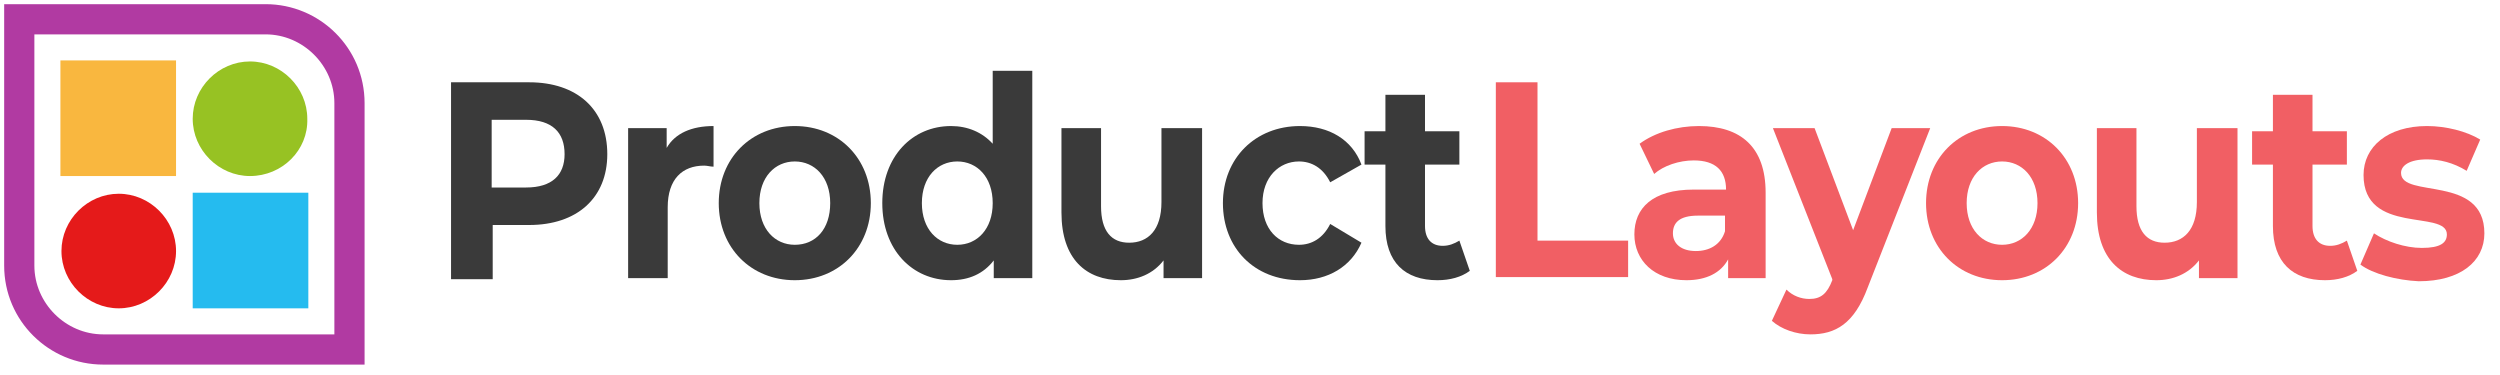
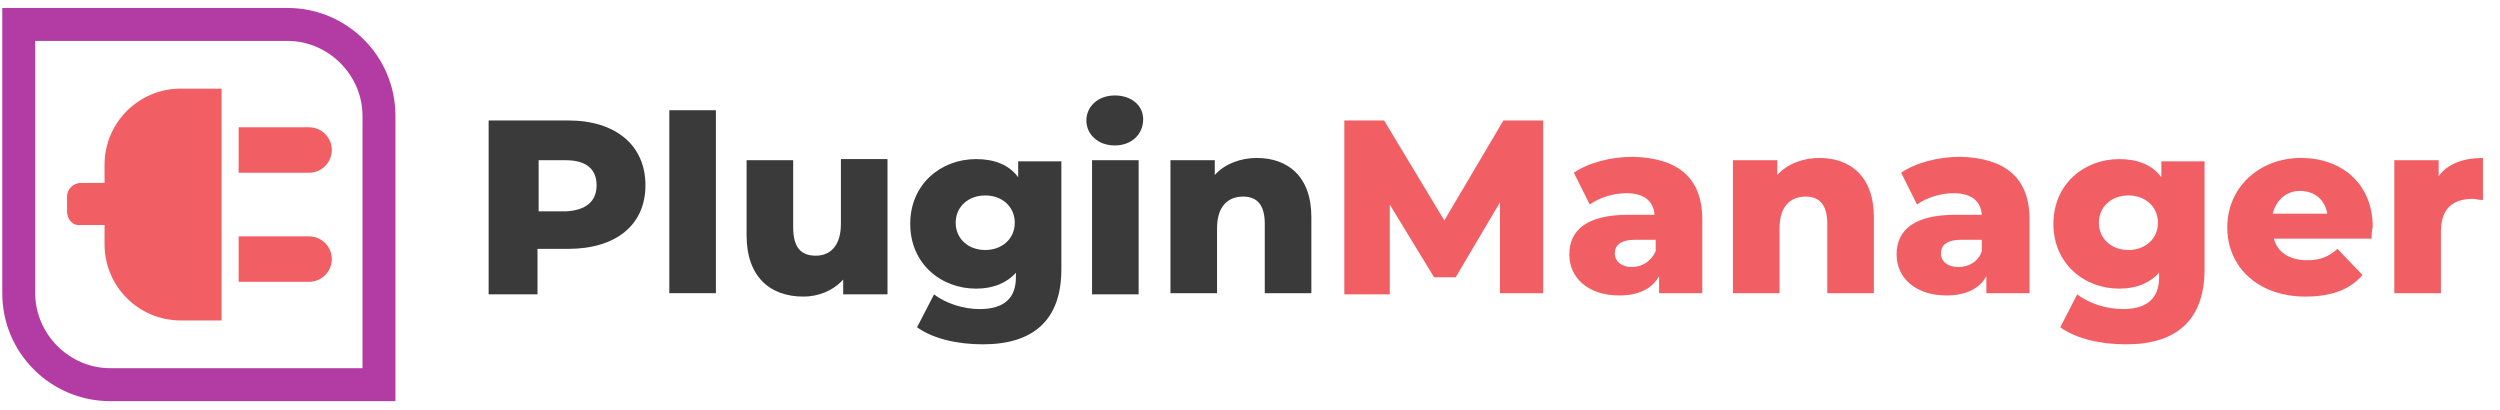
- <svg xmlns="http://www.w3.org/2000/svg" version="1.1" id="Layer_1" x="0px" y="0px" viewBox="0 0 240 36" style="enable-background:new 0 0 240 36;" xml:space="preserve">
+ <svg xmlns="http://www.w3.org/2000/svg" version="1.1" id="Layer_1" x="0px" y="0px" viewBox="0 0 220 36" style="enable-background:new 0 0 220 36;" xml:space="preserve">
  <style type="text/css">
- 	.st0{fill:#B13AA2;}
- 	.st1{fill:#F9B73F;}
- 	.st2{fill:#97C223;}
- 	.st3{fill:#E51A1A;}
- 	.st4{fill:#25BBEF;}
- 	.st5{fill:#3A3A3A;}
- 	.st6{fill:#F15F64;}
+ 	.st0{fill:#3A3A3A;}
+ 	.st1{fill:#F15F64;}
+ 	.st2{fill:#B23CA3;}
</style>
+   <g>
+     <path class="st0" d="M56.8,16.3c0,3.5-2.6,5.6-6.8,5.6h-2.7v4h-4.3V10.6h7C54.2,10.6,56.8,12.8,56.8,16.3z M52.5,16.3   c0-1.4-0.9-2.2-2.7-2.2h-2.4v4.5h2.4C51.6,18.5,52.5,17.7,52.5,16.3z" />
+     <path class="st0" d="M58.9,9.7H63v16.1h-4.1V9.7z" />
+     <path class="st0" d="M78.1,14.1v11.8h-3.9v-1.3c-0.9,1-2.2,1.5-3.5,1.5c-2.9,0-5-1.7-5-5.4v-6.6h4.1V20c0,1.8,0.7,2.5,2,2.5   c1.2,0,2.2-0.8,2.2-2.8v-5.7H78.1z" />
+     <path class="st0" d="M93.4,14.1v9.6c0,4.5-2.5,6.6-6.9,6.6c-2.3,0-4.4-0.5-5.8-1.5l1.5-2.9c1,0.8,2.6,1.3,4,1.3   c2.2,0,3.2-1,3.2-2.8v-0.4c-0.8,0.9-2,1.4-3.5,1.4c-3.1,0-5.8-2.2-5.8-5.7c0-3.5,2.7-5.7,5.8-5.7c1.6,0,2.9,0.5,3.7,1.6v-1.4H93.4z    M89.3,19.6c0-1.4-1.1-2.4-2.6-2.4s-2.6,1-2.6,2.4c0,1.4,1.1,2.4,2.6,2.4S89.3,21,89.3,19.6z" />
+     <path class="st0" d="M95.6,10.6c0-1.2,1-2.2,2.5-2.2c1.5,0,2.5,0.9,2.5,2.1c0,1.3-1,2.3-2.5,2.3C96.6,12.8,95.6,11.8,95.6,10.6z    M96.1,14.1h4.1v11.8h-4.1V14.1z" />
+     <path class="st0" d="M115.4,19.1v6.7h-4.1v-6.1c0-1.7-0.7-2.4-1.9-2.4c-1.3,0-2.3,0.8-2.3,2.8v5.7h-4.1V14.1h3.9v1.3   c0.9-1,2.3-1.5,3.7-1.5C113.3,13.9,115.4,15.5,115.4,19.1z" />
+     <path class="st1" d="M132,25.9l0-8.1l-3.9,6.6h-1.9l-3.9-6.4v7.9h-4V10.6h3.5l5.3,8.8l5.2-8.8h3.5l0,15.2H132z" />
+     <path class="st1" d="M149.8,19.3v6.5h-3.8v-1.5c-0.6,1.1-1.8,1.7-3.5,1.7c-2.8,0-4.4-1.6-4.4-3.6c0-2.2,1.6-3.5,5.2-3.5h2.3   c-0.1-1.2-0.9-1.9-2.5-1.9c-1.1,0-2.4,0.4-3.2,1l-1.4-2.8c1.3-0.9,3.3-1.4,5.2-1.4C147.6,13.9,149.8,15.6,149.8,19.3z M145.7,22.1   v-1h-1.8c-1.3,0-1.8,0.5-1.8,1.2c0,0.7,0.6,1.2,1.5,1.2C144.5,23.5,145.3,23,145.7,22.1z" />
+     <path class="st1" d="M164.9,19.1v6.7h-4.1v-6.1c0-1.7-0.7-2.4-1.9-2.4c-1.3,0-2.3,0.8-2.3,2.8v5.7h-4.1V14.1h3.9v1.3   c0.9-1,2.3-1.5,3.7-1.5C162.8,13.9,164.9,15.5,164.9,19.1z" />
+     <path class="st1" d="M178.6,19.3v6.5h-3.8v-1.5c-0.6,1.1-1.8,1.7-3.5,1.7c-2.8,0-4.4-1.6-4.4-3.6c0-2.2,1.6-3.5,5.2-3.5h2.3   c-0.1-1.2-0.9-1.9-2.5-1.9c-1.1,0-2.4,0.4-3.2,1l-1.4-2.8c1.3-0.9,3.3-1.4,5.2-1.4C176.4,13.9,178.6,15.6,178.6,19.3z M174.4,22.1   v-1h-1.8c-1.3,0-1.8,0.5-1.8,1.2c0,0.7,0.6,1.2,1.5,1.2C173.3,23.5,174.1,23,174.4,22.1z" />
+     <path class="st1" d="M194,14.1v9.6c0,4.5-2.5,6.6-6.9,6.6c-2.3,0-4.4-0.5-5.8-1.5l1.5-2.9c1,0.8,2.6,1.3,4,1.3c2.2,0,3.2-1,3.2-2.8   v-0.4c-0.8,0.9-2,1.4-3.5,1.4c-3.1,0-5.8-2.2-5.8-5.7c0-3.5,2.7-5.7,5.8-5.7c1.6,0,2.9,0.5,3.7,1.6v-1.4H194z M189.9,19.6   c0-1.4-1.1-2.4-2.6-2.4s-2.6,1-2.6,2.4c0,1.4,1.1,2.4,2.6,2.4S189.9,21,189.9,19.6z" />
+     <path class="st1" d="M208.7,21h-8.6c0.3,1.2,1.4,1.9,2.9,1.9c1.2,0,1.9-0.3,2.7-1l2.2,2.3c-1.1,1.3-2.8,1.9-5,1.9   c-4.2,0-6.9-2.6-6.9-6.1c0-3.5,2.8-6.1,6.5-6.1c3.5,0,6.3,2.2,6.3,6.1C208.7,20.3,208.7,20.7,208.7,21z M200,18.8h4.8   c-0.2-1.2-1.1-2-2.4-2C201.2,16.8,200.3,17.6,200,18.8z" />
+     <path class="st1" d="M218.5,13.9v3.7c-0.4,0-0.6-0.1-0.9-0.1c-1.7,0-2.8,0.8-2.8,2.9v5.4h-4.1V14.1h3.9v1.4   C215.4,14.4,216.8,13.9,218.5,13.9z" />
+   </g>
  <g>
    <g>
      <g>
-         <path class="st0" d="M35,35H9.9c-5.2,0-9.5-4.2-9.5-9.5V0.4h25.1c5.2,0,9.5,4.2,9.5,9.5V35z M3.3,3.3v22.2c0,3.6,3,6.6,6.6,6.6     h22.2V9.9c0-3.6-3-6.6-6.6-6.6H3.3z" />
+         <g>
+           <path class="st2" d="M34.8,35.3H9.7c-5.2,0-9.5-4.2-9.5-9.5V0.7h25.1c5.2,0,9.5,4.2,9.5,9.5V35.3z M3.1,3.6v22.2      c0,3.6,3,6.6,6.6,6.6h22.2V10.2c0-3.6-3-6.6-6.6-6.6H3.1z" />
+         </g>
      </g>
    </g>
    <g>
      <g>
-         <rect x="5.8" y="5.8" class="st1" width="11.1" height="11.1" />
-       </g>
-     </g>
-     <g>
-       <g>
-         <path class="st2" d="M24,16.9L24,16.9c-3,0-5.5-2.5-5.5-5.5v0c0-3,2.5-5.5,5.5-5.5h0c3,0,5.5,2.5,5.5,5.5v0     C29.6,14.4,27.1,16.9,24,16.9z" />
-       </g>
-     </g>
-     <g>
-       <g>
-         <path class="st3" d="M11.4,29.6L11.4,29.6c-3,0-5.5-2.5-5.5-5.5v0c0-3,2.5-5.5,5.5-5.5h0c3,0,5.5,2.5,5.5,5.5v0     C16.9,27.1,14.4,29.6,11.4,29.6z" />
-       </g>
-     </g>
-     <g>
-       <g>
-         <rect x="18.5" y="18.5" class="st4" width="11.1" height="11.1" />
+         <path class="st1" d="M9.2,21.5v-7c0-3.7,3-6.7,6.7-6.7h3.6v20.4h-3.6C12.2,28.2,9.2,25.2,9.2,21.5z" />
+         <g>
+           <path class="st1" d="M21,15.2v-4h6.2c1.1,0,2,0.9,2,2v0c0,1.1-0.9,2-2,2H21z" />
+           <path class="st1" d="M21,24.8v-4h6.2c1.1,0,2,0.9,2,2v0c0,1.1-0.9,2-2,2H21z" />
+         </g>
+         <path class="st1" d="M5.9,18.6v-1.3c0-0.7,0.6-1.2,1.2-1.2h6c0.7,0,1.2,0.6,1.2,1.2v1.3c0,0.7-0.6,1.2-1.2,1.2h-6     C6.4,19.9,5.9,19.3,5.9,18.6z" />
      </g>
    </g>
  </g>
-   <g>
-     <path class="st5" d="M58.3,14.8c0,4.2-2.9,6.8-7.5,6.8h-3.5v5.2h-4V7.9h7.5C55.4,7.9,58.3,10.5,58.3,14.8z M54.2,14.8   c0-2.1-1.2-3.3-3.7-3.3h-3.3V18h3.3C53,18,54.2,16.8,54.2,14.8z" />
-     <path class="st5" d="M68.5,12.1v3.9c-0.3,0-0.6-0.1-0.9-0.1c-2.1,0-3.5,1.3-3.5,4v6.8h-3.8V12.3h3.7v1.9   C64.8,12.8,66.4,12.1,68.5,12.1z" />
-     <path class="st5" d="M69,19.5c0-4.3,3.1-7.4,7.3-7.4c4.2,0,7.3,3.1,7.3,7.4c0,4.3-3.1,7.4-7.3,7.4C72.1,26.9,69,23.8,69,19.5z    M79.7,19.5c0-2.5-1.5-4-3.4-4c-1.9,0-3.4,1.5-3.4,4c0,2.5,1.5,4,3.4,4C78.3,23.5,79.7,22,79.7,19.5z" />
-     <path class="st5" d="M99.1,6.8v19.9h-3.7V25c-1,1.3-2.4,1.9-4.1,1.9c-3.7,0-6.6-2.9-6.6-7.4c0-4.5,2.9-7.4,6.6-7.4   c1.6,0,3,0.6,4,1.7v-7H99.1z M95.3,19.5c0-2.5-1.5-4-3.4-4c-1.9,0-3.4,1.5-3.4,4c0,2.5,1.5,4,3.4,4C93.8,23.5,95.3,22,95.3,19.5z" />
-     <path class="st5" d="M115.4,12.3v14.4h-3.7V25c-1,1.3-2.5,1.9-4.1,1.9c-3.3,0-5.7-2-5.7-6.5v-8.1h3.8v7.5c0,2.4,1,3.5,2.7,3.5   c1.8,0,3.1-1.2,3.1-3.9v-7.1H115.4z" />
-     <path class="st5" d="M117.4,19.5c0-4.3,3.1-7.4,7.4-7.4c2.8,0,5,1.3,5.9,3.7l-3,1.7c-0.7-1.4-1.8-2-3-2c-1.9,0-3.5,1.5-3.5,4   c0,2.5,1.5,4,3.5,4c1.2,0,2.3-0.6,3-2l3,1.8c-1,2.3-3.2,3.6-5.9,3.6C120.4,26.9,117.4,23.8,117.4,19.5z" />
-     <path class="st5" d="M141.1,26c-0.8,0.6-1.9,0.9-3.1,0.9c-3.1,0-5-1.7-5-5.2v-5.9h-2v-3.2h2V9.1h3.8v3.5h3.3v3.2h-3.3v5.9   c0,1.2,0.6,1.9,1.7,1.9c0.6,0,1.1-0.2,1.6-0.5L141.1,26z" />
-     <path class="st6" d="M143.6,7.9h4v15.2h8.7v3.5h-12.7V7.9z" />
-     <path class="st6" d="M169.5,18.5v8.2h-3.6v-1.8c-0.7,1.3-2.1,2-4,2c-3.1,0-5-1.9-5-4.4c0-2.5,1.7-4.3,5.7-4.3h3.1   c0-1.8-1-2.8-3.1-2.8c-1.4,0-2.9,0.5-3.8,1.3l-1.4-2.9c1.5-1.1,3.6-1.7,5.7-1.7C167.1,12.1,169.5,14.1,169.5,18.5z M165.6,22.2   v-1.5H163c-1.8,0-2.4,0.7-2.4,1.7c0,1,0.8,1.7,2.2,1.7C164.1,24.1,165.2,23.5,165.6,22.2z" />
-     <path class="st6" d="M185.3,12.3l-6,15.3c-1.3,3.5-3.1,4.5-5.5,4.5c-1.4,0-2.8-0.5-3.7-1.3l1.4-3c0.6,0.6,1.4,0.9,2.2,0.9   c1.1,0,1.7-0.5,2.2-1.8l0-0.1l-5.7-14.5h4l3.7,9.8l3.7-9.8H185.3z" />
-     <path class="st6" d="M184.9,19.5c0-4.3,3.1-7.4,7.3-7.4c4.2,0,7.3,3.1,7.3,7.4c0,4.3-3.1,7.4-7.3,7.4   C188,26.9,184.9,23.8,184.9,19.5z M195.6,19.5c0-2.5-1.5-4-3.4-4s-3.4,1.5-3.4,4c0,2.5,1.5,4,3.4,4S195.6,22,195.6,19.5z" />
-     <path class="st6" d="M214.8,12.3v14.4h-3.7V25c-1,1.3-2.5,1.9-4.1,1.9c-3.3,0-5.7-2-5.7-6.5v-8.1h3.8v7.5c0,2.4,1,3.5,2.7,3.5   c1.8,0,3.1-1.2,3.1-3.9v-7.1H214.8z" />
-     <path class="st6" d="M226.3,26c-0.8,0.6-1.9,0.9-3.1,0.9c-3.1,0-5-1.7-5-5.2v-5.9h-2v-3.2h2V9.1h3.8v3.5h3.3v3.2H222v5.9   c0,1.2,0.6,1.9,1.7,1.9c0.6,0,1.1-0.2,1.6-0.5L226.3,26z" />
-     <path class="st6" d="M226.6,25.4l1.3-3c1.2,0.8,3,1.4,4.6,1.4c1.8,0,2.4-0.5,2.4-1.3c0-2.4-8,0.1-8-5.7c0-2.7,2.3-4.7,6.1-4.7   c1.8,0,3.8,0.5,5.1,1.3l-1.3,3c-1.3-0.8-2.6-1.1-3.8-1.1c-1.7,0-2.5,0.6-2.5,1.3c0,2.5,8,0.1,8,5.8c0,2.7-2.3,4.6-6.3,4.6   C230.1,26.9,227.8,26.3,226.6,25.4z" />
-   </g>
</svg>
